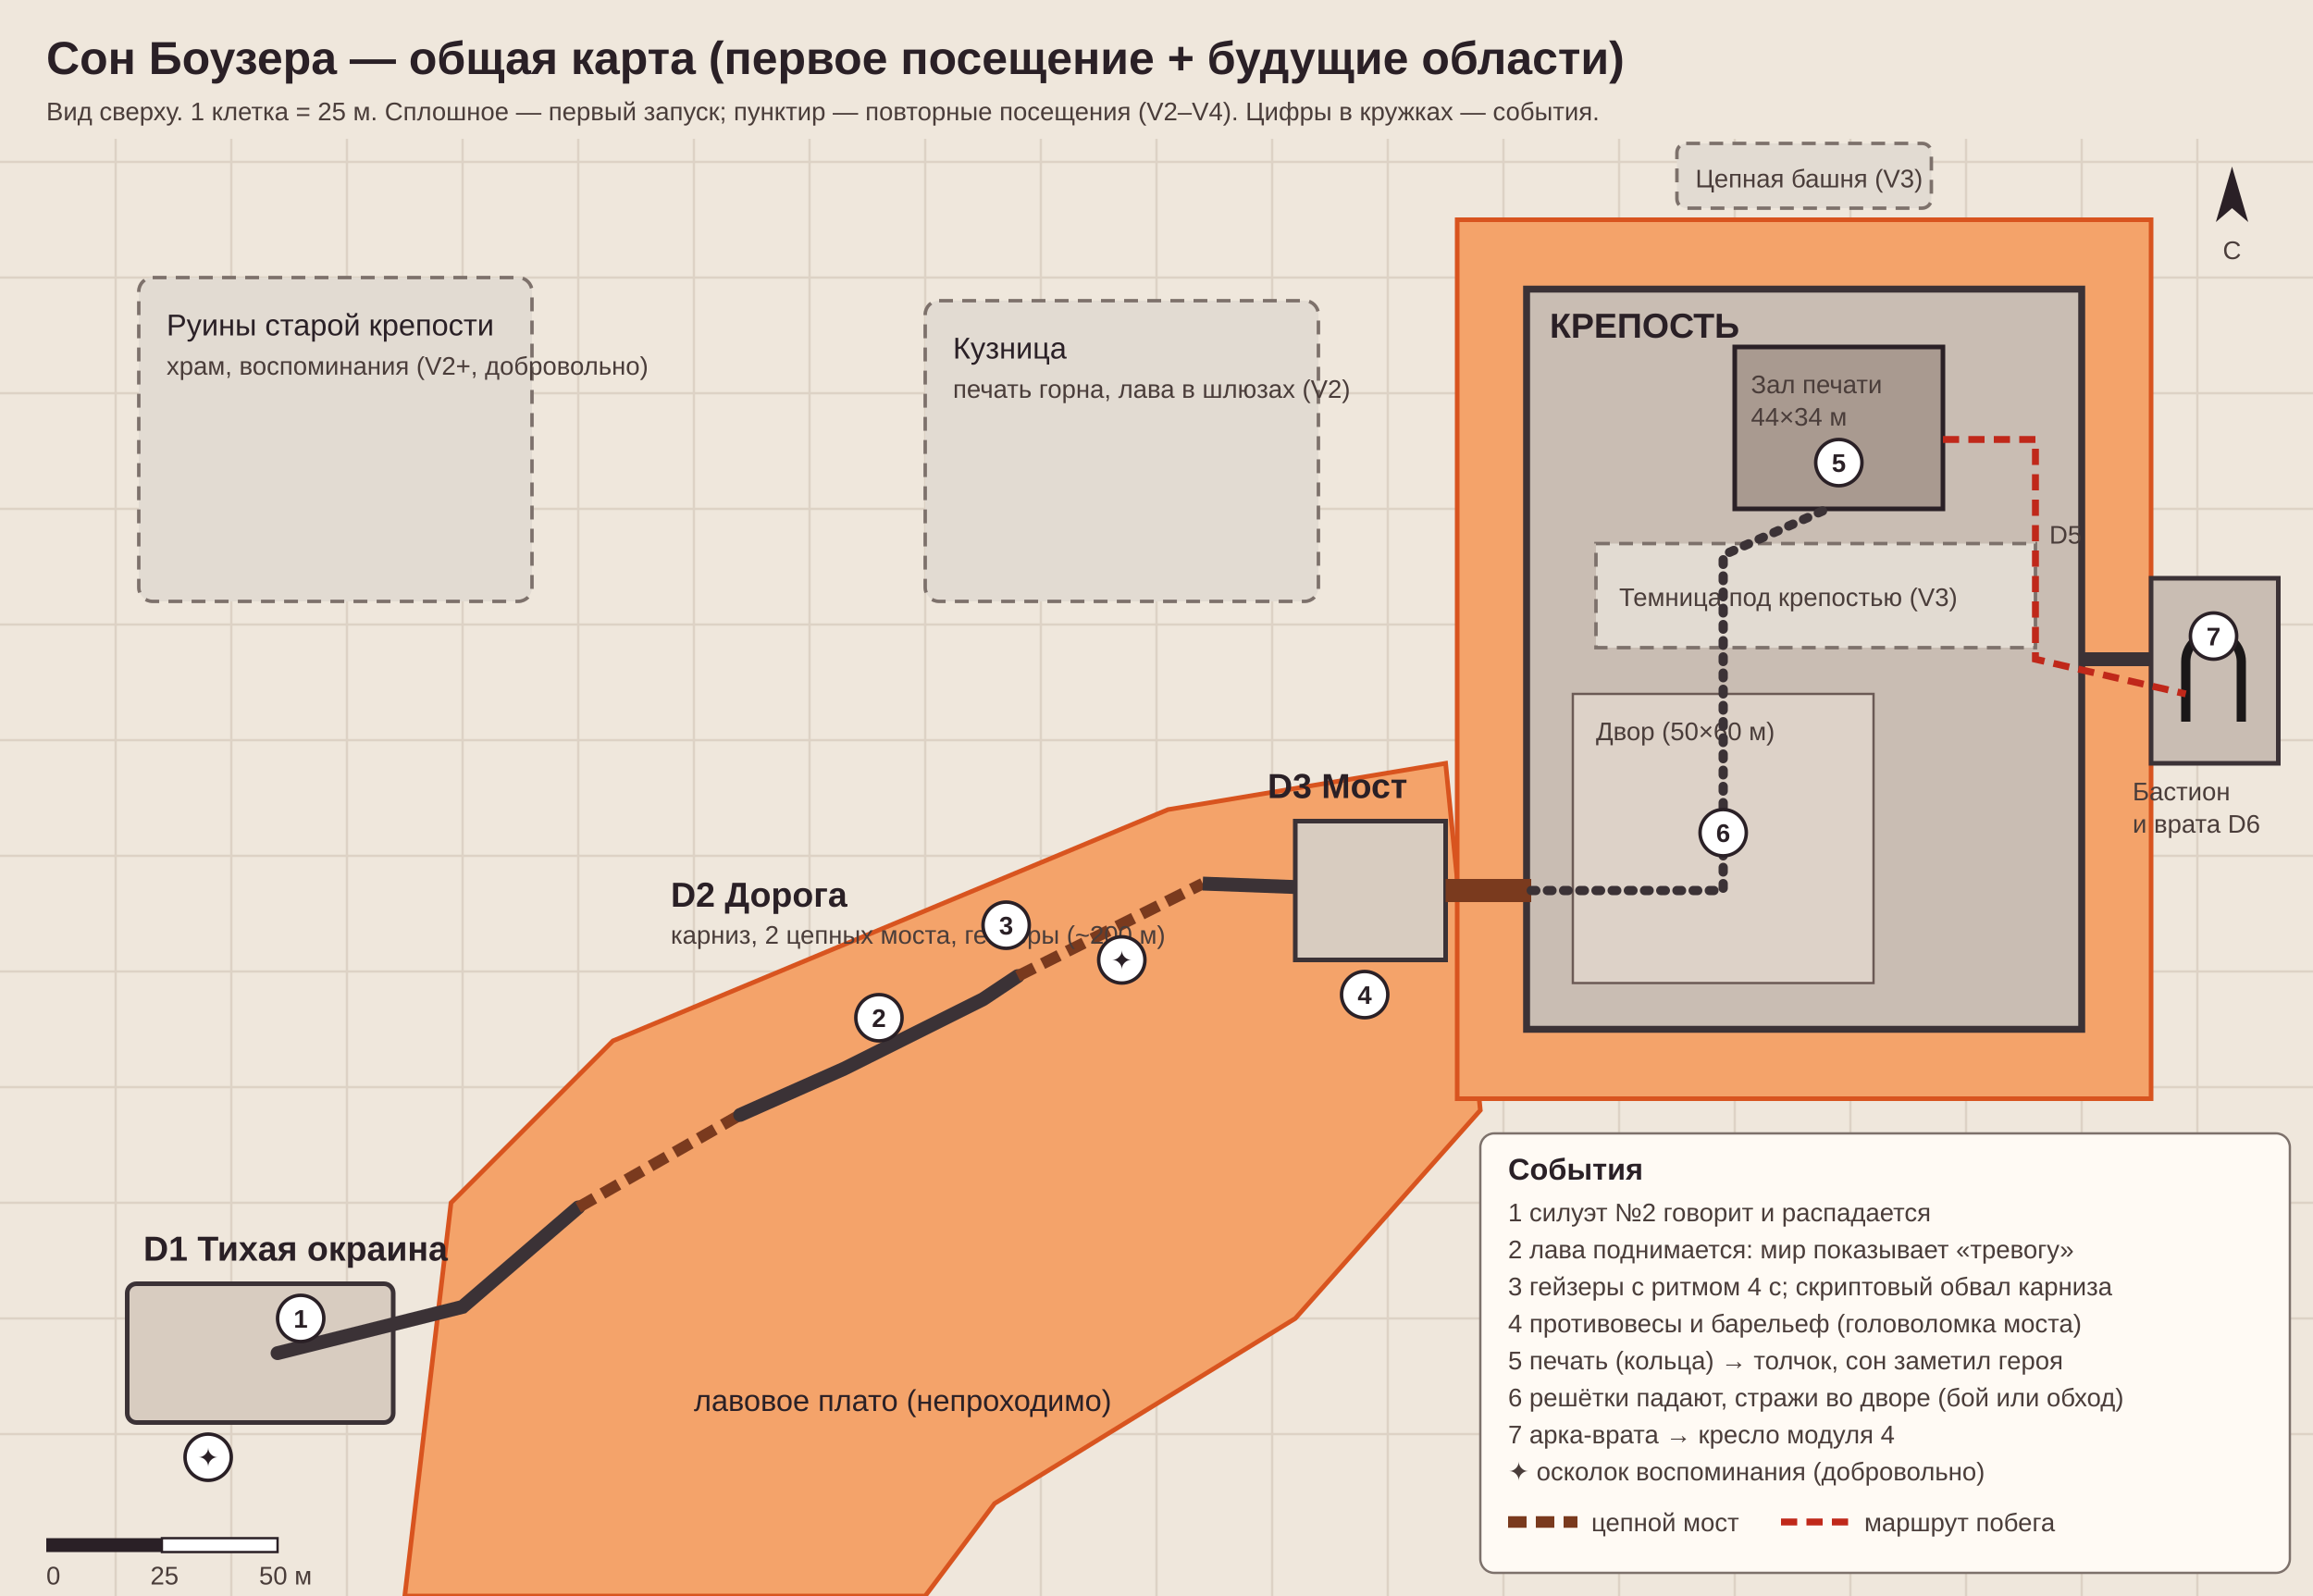
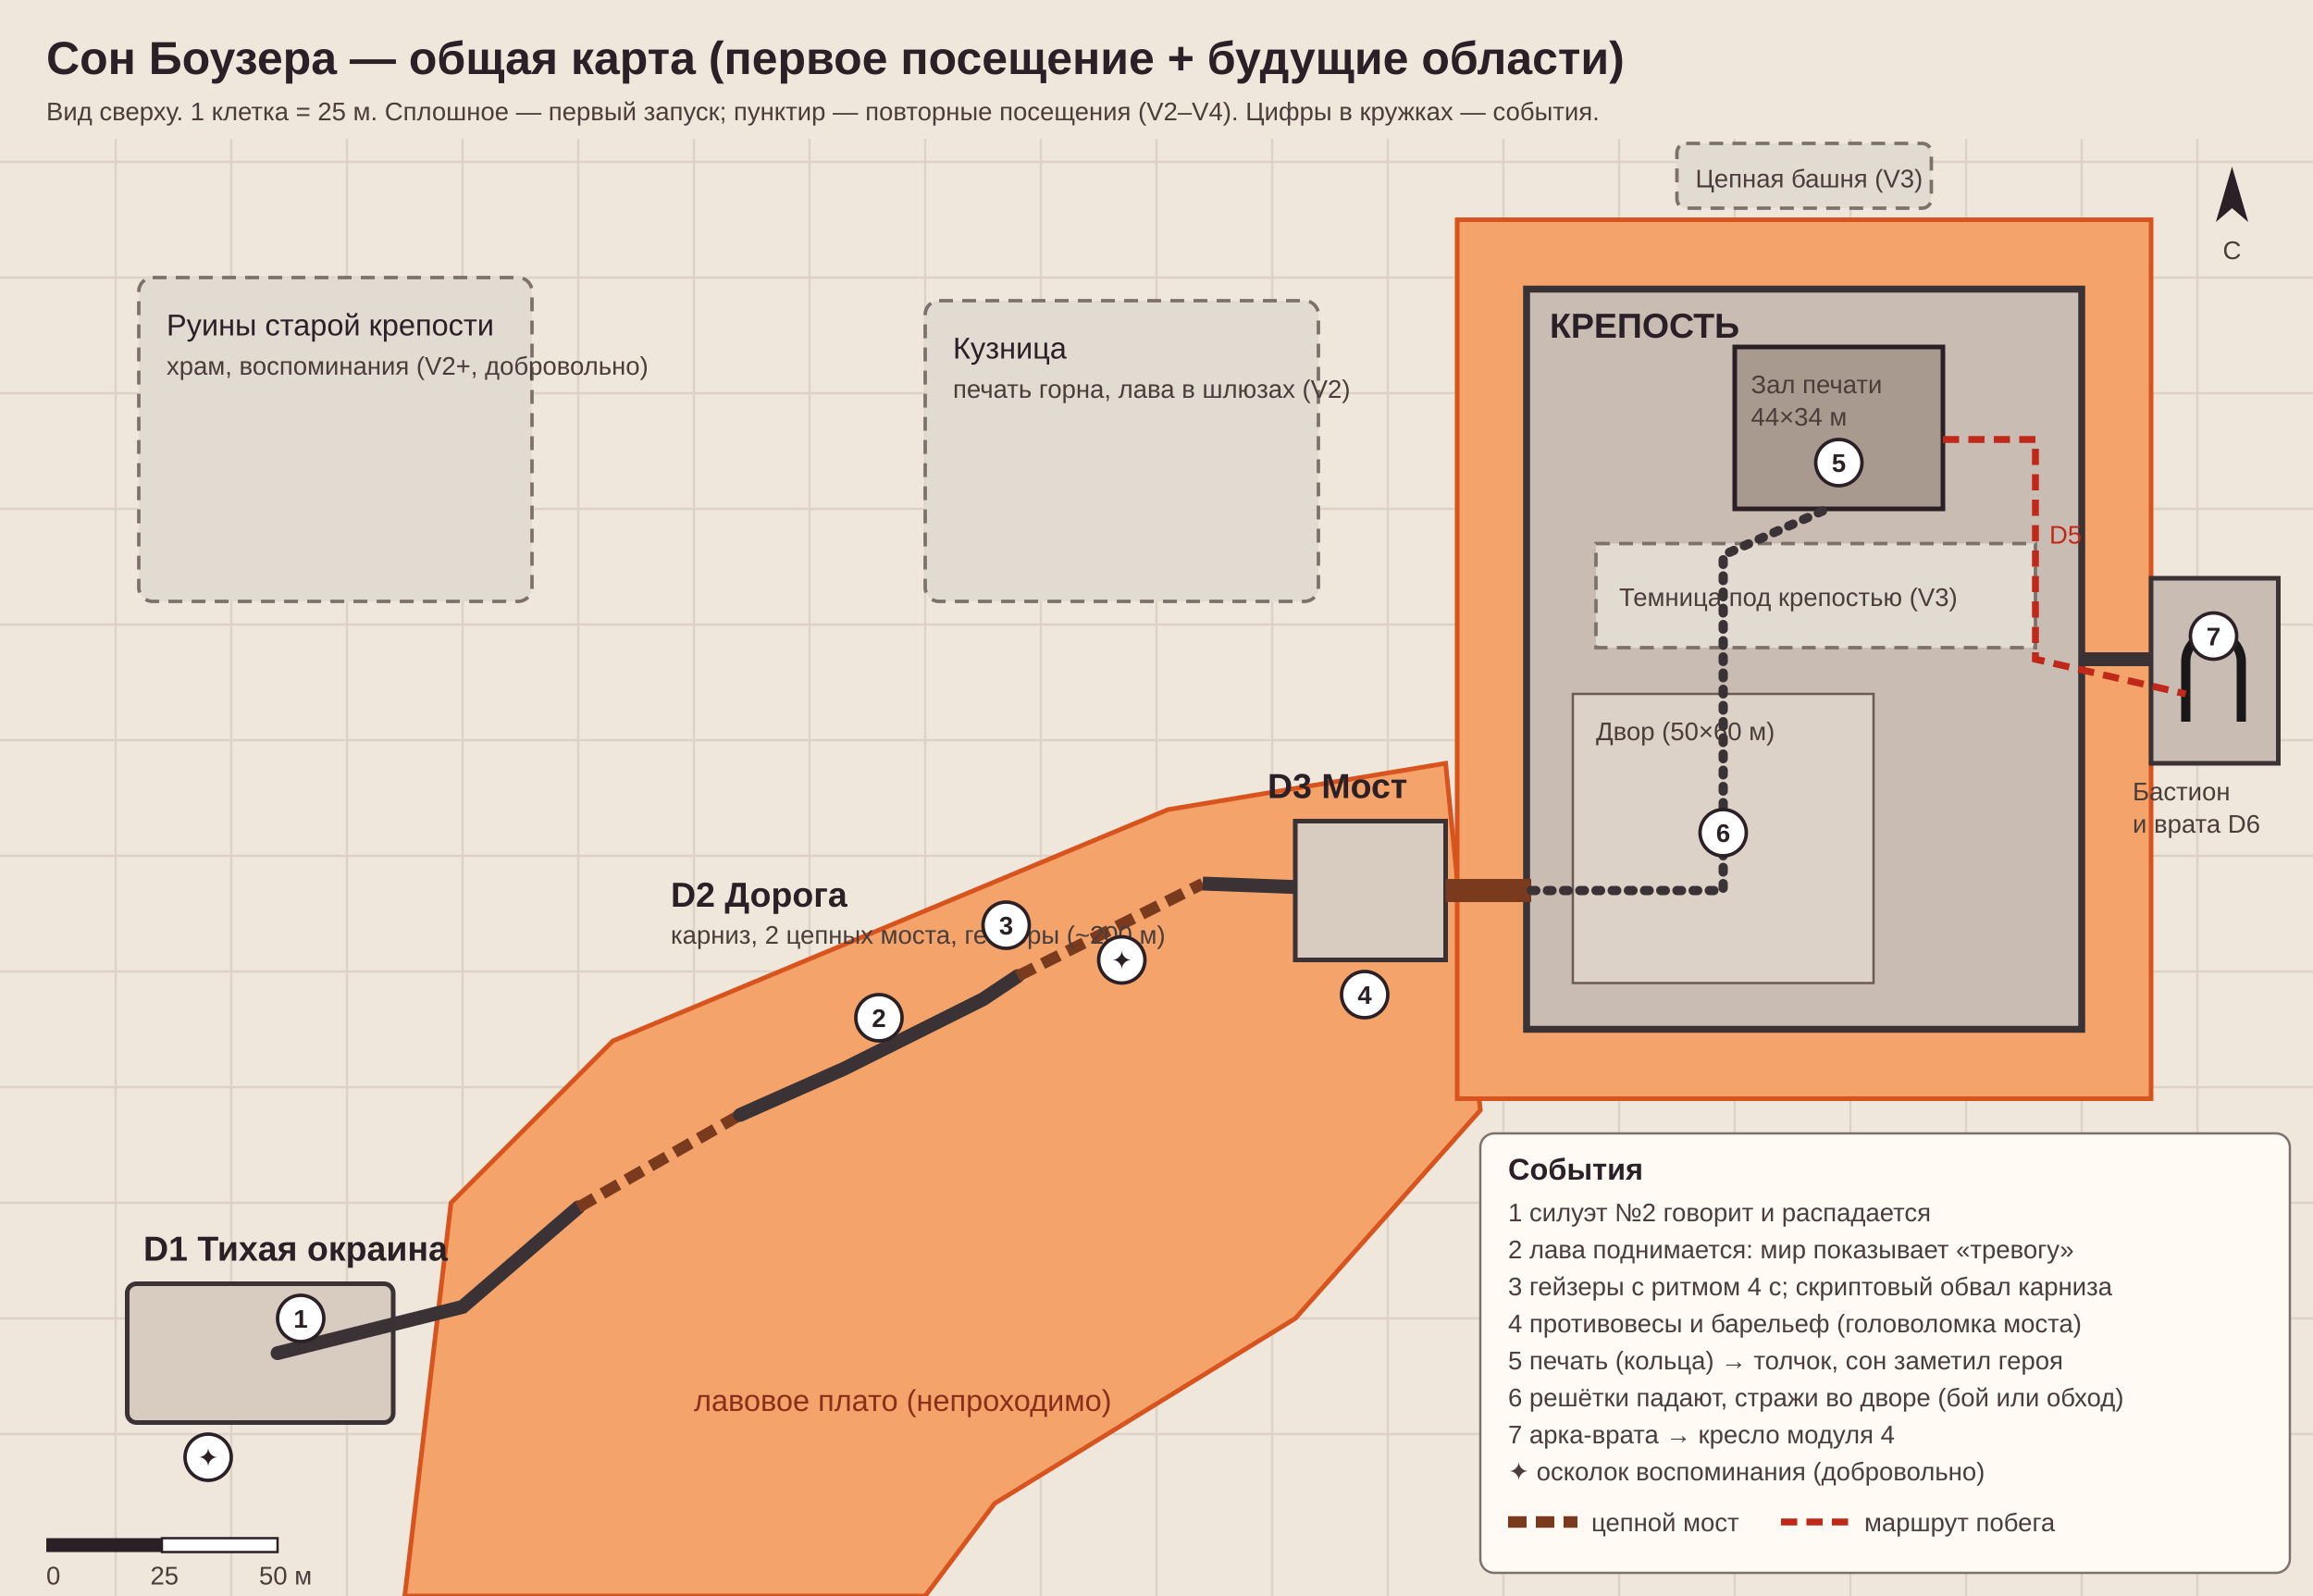
<svg xmlns="http://www.w3.org/2000/svg" viewBox="0 0 1000 690" font-family="'PT Sans', 'Segoe UI', Arial, sans-serif">
  <style>
    .t{font-size:13px;fill:#2a2026}
    .s{font-size:11px;fill:#4a3d3a}
    .h{font-size:20px;font-weight:700;fill:#2a2026}
    .ar{font-size:15px;font-weight:700;fill:#2a2026}
    .later{fill:#e2dbd2;stroke:#7d716b;stroke-width:1.5;stroke-dasharray:6 4}
    .ev{fill:#fff;stroke:#2a2026;stroke-width:1.5}
    .evt{font-size:11px;font-weight:700;fill:#2a2026;text-anchor:middle}
  </style>
  <rect width="1000" height="690" fill="#efe7dc" />
  <text x="20" y="32" class="h">Сон Боузера — общая карта (первое посещение + будущие области)</text>
  <text x="20" y="52" class="s">Вид сверху. 1 клетка = 25 м. Сплошное — первый запуск; пунктир — повторные посещения (V2–V4). Цифры в кружках — события.</text>
  <g stroke="#ddd2c5" stroke-width="1">
    <path d="M0 70H1000M0 120H1000M0 170H1000M0 220H1000M0 270H1000M0 320H1000M0 370H1000M0 420H1000M0 470H1000M0 520H1000M0 570H1000M0 620H1000" />
    <path d="M50 60V690M100 60V690M150 60V690M200 60V690M250 60V690M300 60V690M350 60V690M400 60V690M450 60V690M500 60V690M550 60V690M600 60V690M650 60V690M700 60V690M750 60V690M800 60V690M850 60V690M900 60V690M950 60V690" />
  </g>
  <path d="M175 690 L195 520 L265 450 L385 400 L505 350 L625 330 L640 480 L560 570 L430 650 L400 690 Z" fill="#f4a36a" stroke="#d8541f" stroke-width="2" />
-   <text x="300" y="610" class="t" fill="#8a2f1a">лавовое плато (непроходимо)</text>
+   <text x="300" y="610" class="t" style="fill:#8a2f1a">лавовое плато (непроходимо)</text>
  <rect x="630" y="95" width="300" height="380" fill="#f4a36a" stroke="#d8541f" stroke-width="2" />
  <rect x="60" y="120" width="170" height="140" rx="6" class="later" />
  <text x="72" y="145" class="t">Руины старой крепости</text>
  <text x="72" y="162" class="s">храм, воспоминания (V2+, добровольно)</text>
  <rect x="400" y="130" width="170" height="130" rx="6" class="later" />
  <text x="412" y="155" class="t">Кузница</text>
  <text x="412" y="172" class="s">печать горна, лава в шлюзах (V2)</text>
  <rect x="725" y="62" width="110" height="28" rx="4" class="later" />
  <text x="733" y="81" class="s">Цепная башня (V3)</text>
  <rect x="660" y="125" width="240" height="320" fill="#c9bdb3" stroke="#3b3236" stroke-width="3" />
  <rect x="680" y="300" width="130" height="125" fill="#ddd2c8" stroke="#6b5a55" />
  <text x="690" y="320" class="s">Двор (50×60 м)</text>
  <rect x="750" y="150" width="90" height="70" fill="#a99a90" stroke="#2a2026" stroke-width="2" />
  <text x="757" y="170" class="s">Зал печати</text>
  <text x="757" y="184" class="s">44×34 м</text>
  <rect x="690" y="235" width="190" height="45" class="later" />
  <text x="700" y="262" class="s">Темница под крепостью (V3)</text>
  <text x="670" y="146" class="ar">КРЕПОСТЬ</text>
  <rect x="930" y="250" width="55" height="80" fill="#c9bdb3" stroke="#3b3236" stroke-width="2" />
  <path d="M900 285 H930" stroke="#3b3236" stroke-width="6" />
  <path d="M945 312 v-26 a12 12 0 0 1 24 0 v26" fill="none" stroke="#1a1718" stroke-width="4" />
  <text x="922" y="346" class="s">Бастион</text>
  <text x="922" y="360" class="s">и врата D6</text>
  <rect x="55" y="555" width="115" height="60" rx="4" fill="#d8ccc0" stroke="#3b3236" stroke-width="2" />
  <text x="62" y="545" class="ar">D1 Тихая окраина</text>
  <polyline points="120,585 200,565 250,522" fill="none" stroke="#3b3236" stroke-width="6" stroke-linecap="round" />
  <polyline points="250,522 320,482" fill="none" stroke="#7a3a1e" stroke-width="5" stroke-dasharray="8 4" />
  <polyline points="320,482 365,462 425,432 440,422" fill="none" stroke="#3b3236" stroke-width="6" stroke-linecap="round" />
  <polyline points="440,422 520,382" fill="none" stroke="#7a3a1e" stroke-width="5" stroke-dasharray="8 4" />
  <polyline points="520,382 600,385" fill="none" stroke="#3b3236" stroke-width="6" />
  <rect x="560" y="355" width="65" height="60" fill="#d8ccc0" stroke="#3b3236" stroke-width="2" />
  <path d="M625 385 H662" stroke="#7a3a1e" stroke-width="10" />
  <polyline points="662,385 745,385 745,240 790,220" fill="none" stroke="#3b3236" stroke-width="4" stroke-dasharray="2 5" stroke-linecap="round" />
  <text x="290" y="392" class="ar">D2 Дорога</text>
  <text x="290" y="408" class="s">карниз, 2 цепных моста, гейзеры (~200 м)</text>
  <text x="548" y="345" class="ar">D3 Мост</text>
  <polyline points="840,190 880,190 880,285 945,300" fill="none" stroke="#c0281a" stroke-width="3" stroke-dasharray="7 4" />
-   <text x="886" y="235" class="s" fill="#c0281a">D5</text>
+   <text x="886" y="235" class="s" style="fill:#c0281a">D5</text>
  <g>
    <circle cx="130" cy="570" r="10" class="ev" />
    <text x="130" y="574" class="evt">1</text>
    <circle cx="90" cy="630" r="10" class="ev" />
    <text x="90" y="634" class="evt">✦</text>
    <circle cx="380" cy="440" r="10" class="ev" />
    <text x="380" y="444" class="evt">2</text>
    <circle cx="435" cy="400" r="10" class="ev" />
    <text x="435" y="404" class="evt">3</text>
    <circle cx="485" cy="415" r="10" class="ev" />
    <text x="485" y="419" class="evt">✦</text>
    <circle cx="590" cy="430" r="10" class="ev" />
    <text x="590" y="434" class="evt">4</text>
    <circle cx="795" cy="200" r="10" class="ev" />
    <text x="795" y="204" class="evt">5</text>
    <circle cx="745" cy="360" r="10" class="ev" />
    <text x="745" y="364" class="evt">6</text>
    <circle cx="957" cy="275" r="10" class="ev" />
    <text x="957" y="279" class="evt">7</text>
  </g>
  <g transform="translate(640,490)">
    <rect x="0" y="0" width="350" height="190" rx="6" fill="#fffaf4" stroke="#7d716b" />
    <text x="12" y="20" class="t" font-weight="700">События</text>
    <text x="12" y="38" class="s">1 силуэт №2 говорит и распадается</text>
    <text x="12" y="54" class="s">2 лава поднимается: мир показывает «тревогу»</text>
    <text x="12" y="70" class="s">3 гейзеры с ритмом 4 с; скриптовый обвал карниза</text>
    <text x="12" y="86" class="s">4 противовесы и барельеф (головоломка моста)</text>
    <text x="12" y="102" class="s">5 печать (кольца) → толчок, сон заметил героя</text>
    <text x="12" y="118" class="s">6 решётки падают, стражи во дворе (бой или обход)</text>
    <text x="12" y="134" class="s">7 арка-врата → кресло модуля 4</text>
    <text x="12" y="150" class="s">✦ осколок воспоминания (добровольно)</text>
    <line x1="12" y1="168" x2="42" y2="168" stroke="#7a3a1e" stroke-width="5" stroke-dasharray="8 4" />
    <text x="48" y="172" class="s">цепной мост</text>
    <line x1="130" y1="168" x2="160" y2="168" stroke="#c0281a" stroke-width="3" stroke-dasharray="7 4" />
    <text x="166" y="172" class="s">маршрут побега</text>
  </g>
  <g transform="translate(20,665)">
    <rect x="0" y="0" width="50" height="6" fill="#2a2026" />
    <rect x="50" y="0" width="50" height="6" fill="#fff" stroke="#2a2026" />
    <text x="0" y="20" class="s">0</text>
    <text x="45" y="20" class="s">25</text>
    <text x="92" y="20" class="s">50 м</text>
  </g>
  <g transform="translate(965,90)">
    <path d="M0 -18 L7 6 L0 0 L-7 6 Z" fill="#2a2026" />
    <text x="-4" y="22" class="s">С</text>
  </g>
</svg>
